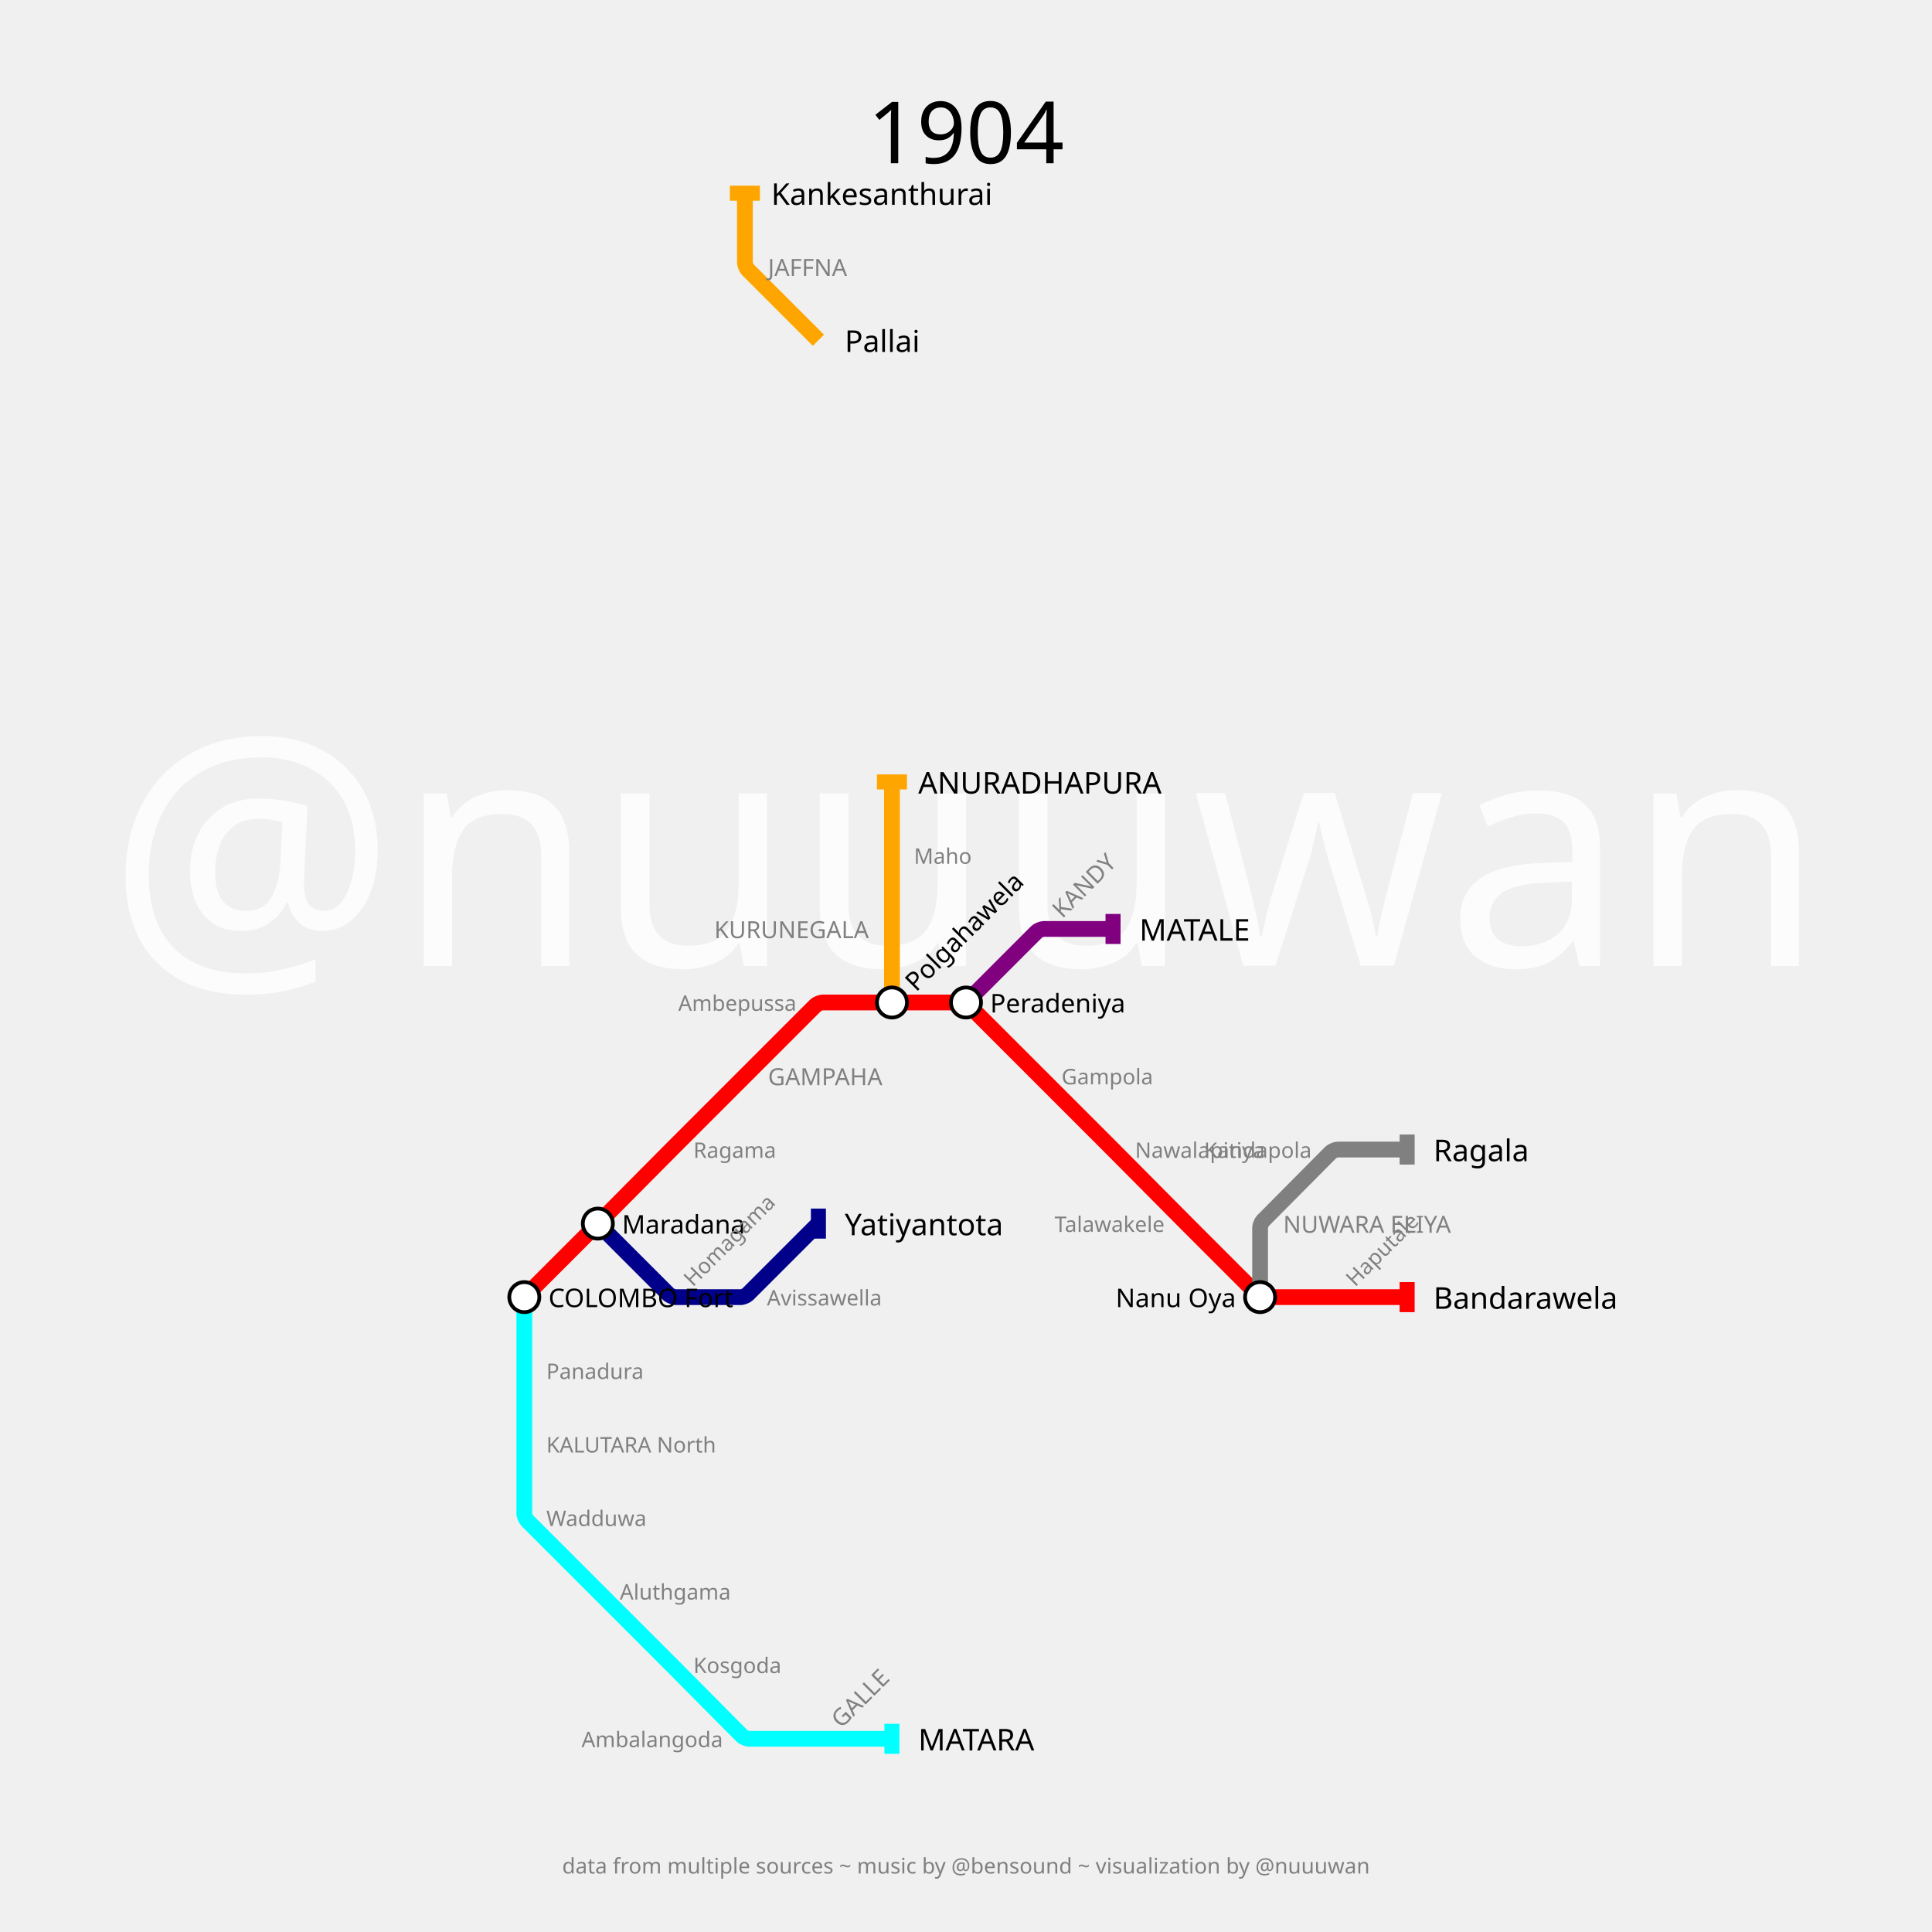
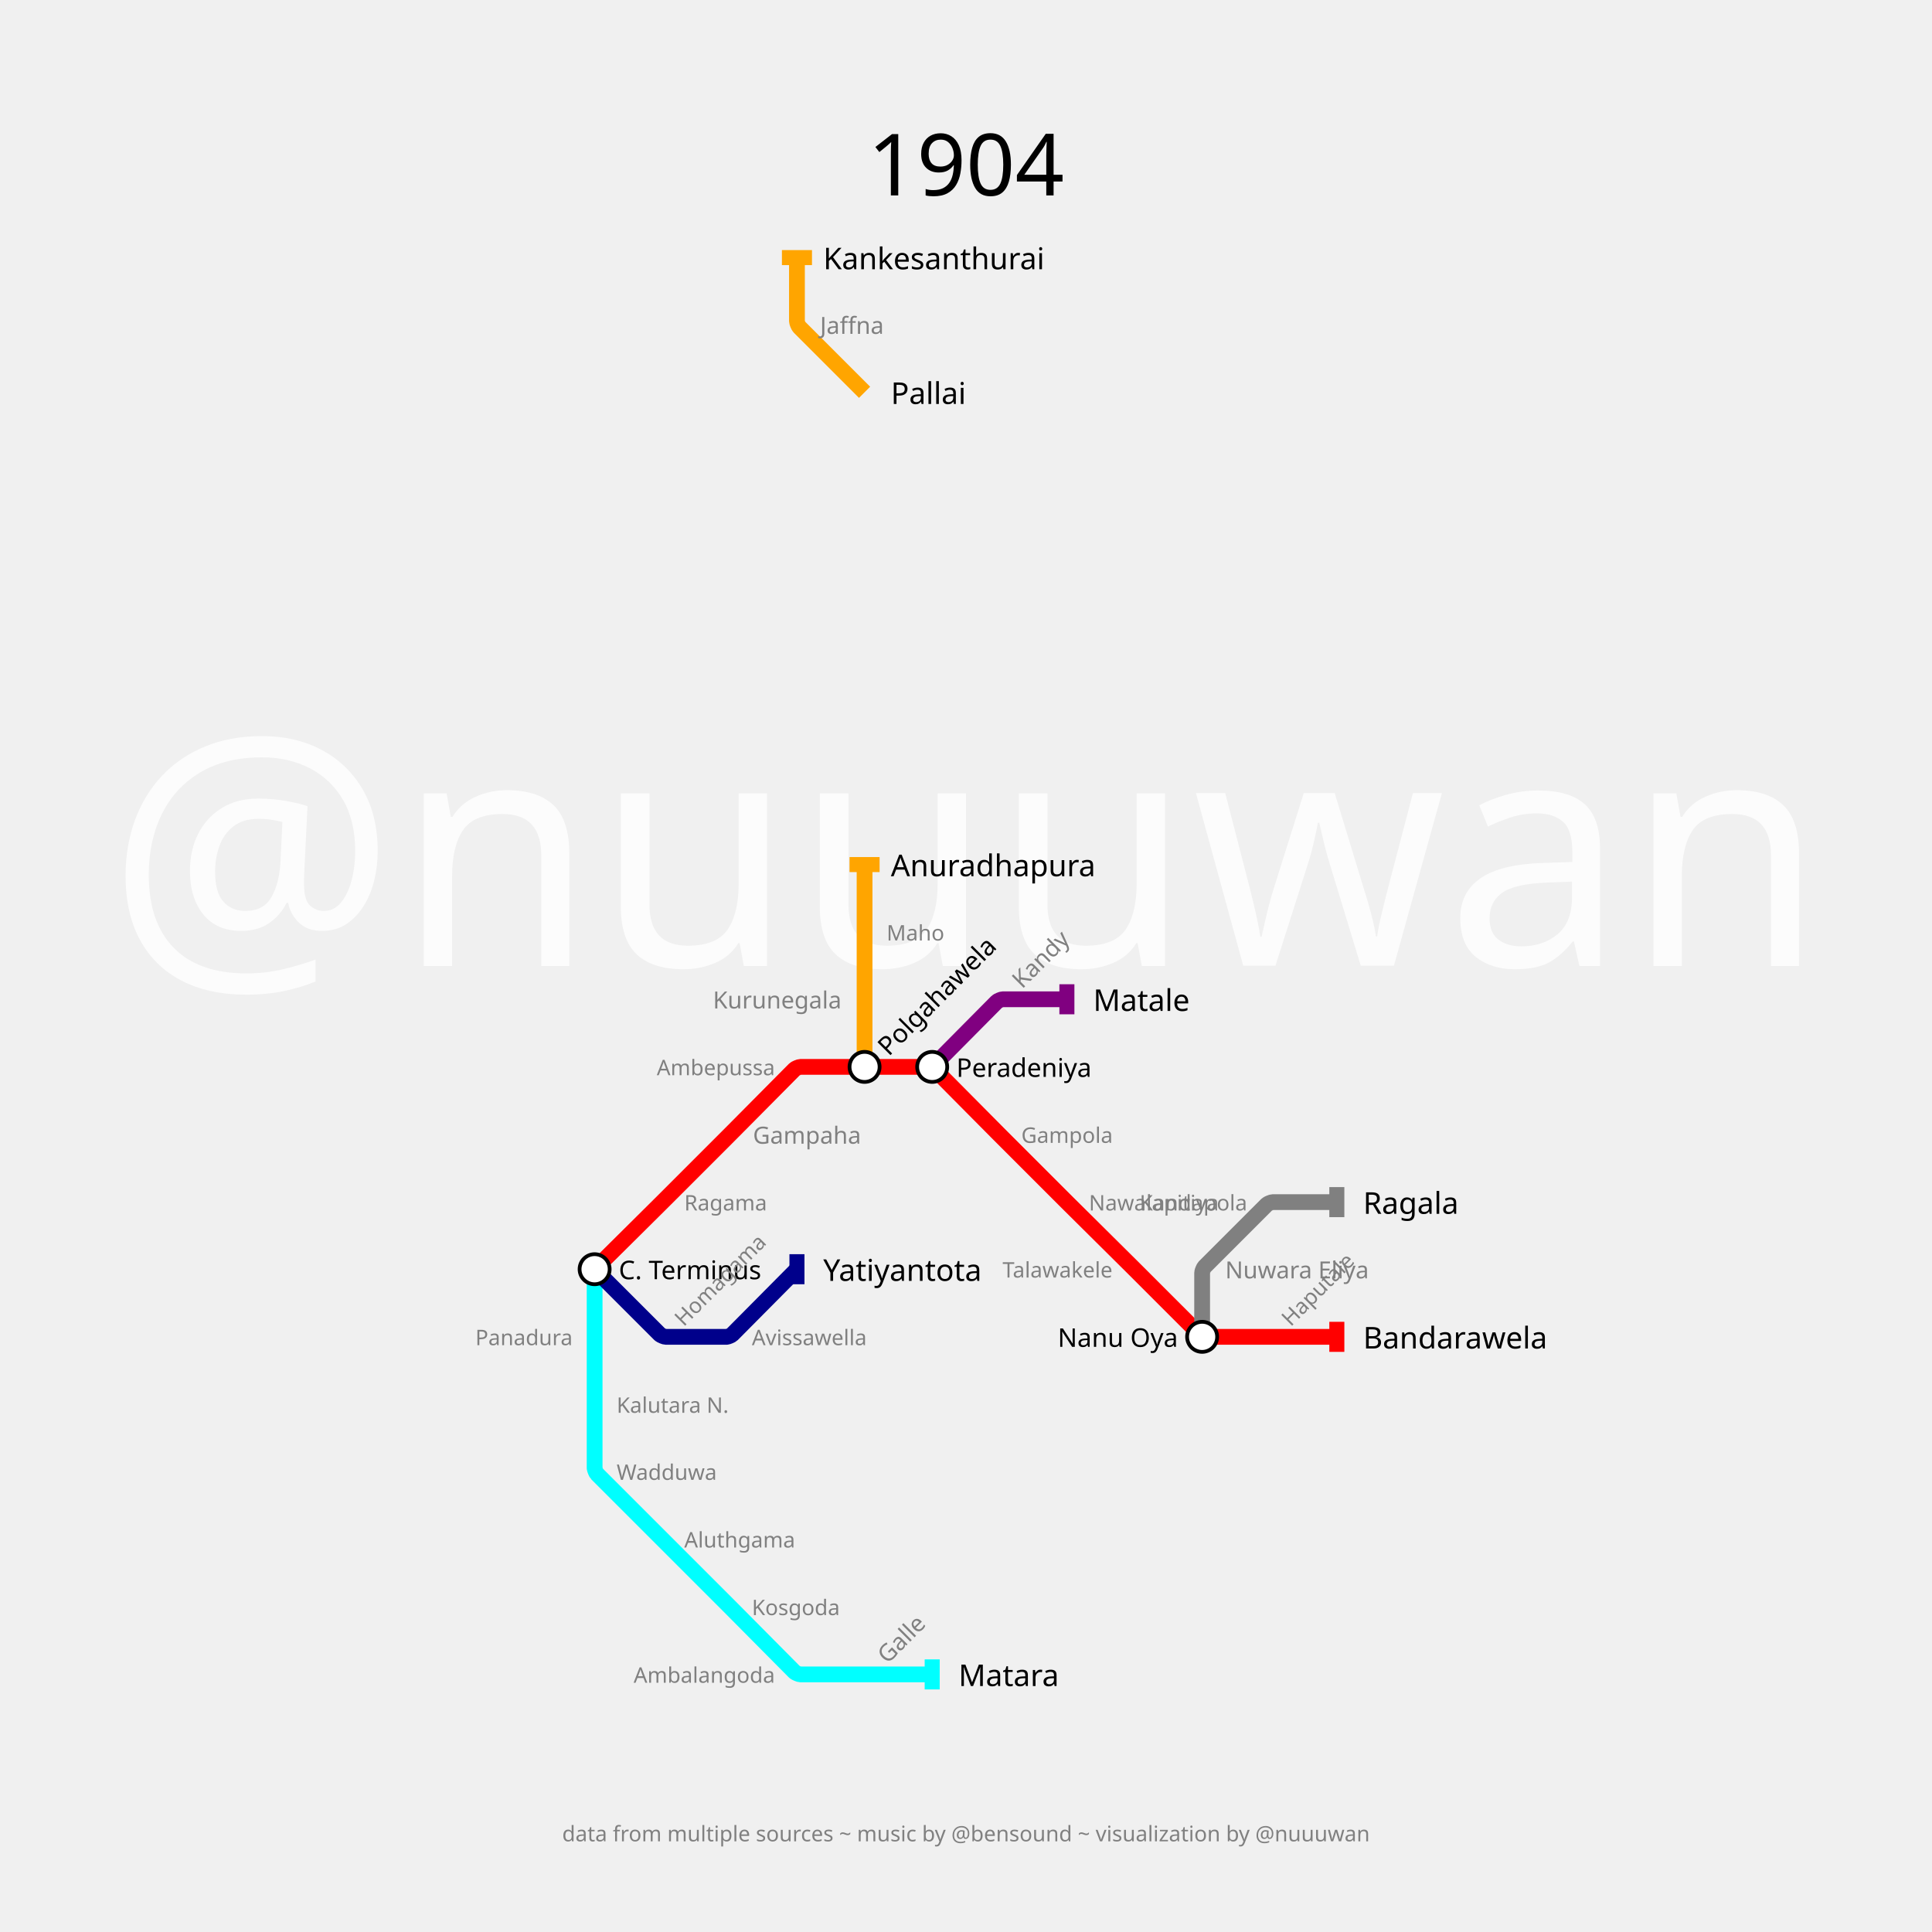
- <svg xmlns="http://www.w3.org/2000/svg" width="3600" height="3600" padding="360">
+ <svg xmlns="http://www.w3.org/2000/svg" width="3600" height="3600" padding="480">
  <text fill="#fcfcfc" stroke="none" font-size="600.0" font-family="p22" x="1800.0" y="1800.0" text-anchor="middle" dominant-baseline="center">@nuuuwan</text>
-   <text fill="black" stroke="none" font-size="160" font-family="p22" x="1800.0" y="180.0" text-anchor="middle" dominant-baseline="hanging">1904</text>
-   <text fill="gray" stroke="none" font-size="40" font-family="p22" x="1800.0" y="230.0" text-anchor="middle" dominant-baseline="hanging" />
-   <text fill="gray" stroke="none" font-size="40" font-family="p22" x="1800.0" y="3460.0" text-anchor="middle" dominant-baseline="text-top">data from multiple sources ~ music by @bensound ~ visualization by @nuuuwan</text>
+   <text fill="black" stroke="none" font-size="160" font-family="p22" x="1800.0" y="240.0" text-anchor="middle" dominant-baseline="hanging">1904</text>
+   <text fill="gray" stroke="none" font-size="40" font-family="p22" x="1800.0" y="290.0" text-anchor="middle" dominant-baseline="hanging" />
+   <text fill="gray" stroke="none" font-size="40" font-family="p22" x="1800.0" y="3400.0" text-anchor="middle" dominant-baseline="text-top">data from multiple sources ~ music by @bensound ~ visualization by @nuuuwan</text>
  <g>
-     <path fill="none" stroke-width="29.4" stroke-opacity="1" d="M 977.0,2417.0 L 1107.15,2286.85 C 1109.433,2284.567 1118.55,2275.417 1120.825,2273.125 L 1244.491,2148.556 C 1246.661,2146.371 1255.355,2137.645 1257.533,2135.467 L 1388.0,2005.0 L 1520.156,1872.844 C 1521.771,1871.229 1529.567,1868.0 1531.85,1868.0 L 1662.0,1868.0 L 1793.1,1868.0 C 1795.4,1868.0 1803.253,1871.253 1804.879,1872.879 L 1937.0,2005.0 L 2067.15,2135.15 C 2069.433,2137.433 2078.55,2146.583 2080.825,2148.875 L 2204.491,2273.444 C 2206.661,2275.629 2215.355,2284.355 2217.533,2286.533 L 2343.156,2412.156 C 2344.771,2413.771 2352.567,2417.0 2354.85,2417.0 L 2485.0,2417.0 L 2622.0,2417.0" stroke="red" />
-     <rect stroke="none" fill-opacity="1" x="2608" y="2389" width="28" height="56" fill="red" />
+     <path fill="none" stroke-width="29.4" stroke-opacity="1" d="M 1108.0,2365.0 L 1227.7,2246.25 C 1229.8,2244.167 1238.183,2235.817 1240.275,2233.725 L 1354.014,2119.986 C 1356.009,2117.991 1363.975,2109.993 1365.962,2107.99 L 1480.563,1992.472 C 1482.042,1990.982 1489.2,1988.0 1491.3,1988.0 L 1611.0,1988.0 L 1730.7,1988.0 C 1732.8,1988.0 1739.958,1990.982 1741.437,1992.472 L 1855.972,2107.924 C 1857.981,2109.949 1866.035,2118.035 1868.052,2120.052 L 1982.003,2234.003 C 1984.002,2236.002 1992.014,2243.982 1994.021,2245.973 L 2108.001,2359.049 C 2110.001,2361.032 2117.983,2368.983 2119.975,2370.975 L 2235.581,2486.581 C 2237.054,2488.054 2244.167,2491.0 2246.25,2491.0 L 2365.0,2491.0 L 2491.0,2491.0" stroke="red" />
+     <rect stroke="none" fill-opacity="1" x="2477" y="2463" width="28" height="56" fill="red" />
  </g>
  <g>
-     <path fill="none" stroke-width="29.4" stroke-opacity="1" d="M 1800.0,1868.0 L 1932.156,1735.844 C 1933.771,1734.229 1941.567,1731.0 1943.85,1731.0 L 2074.0,1731.0" stroke="purple" />
-     <rect stroke="none" fill-opacity="1" x="2060" y="1703" width="28" height="56" fill="purple" />
+     <path fill="none" stroke-width="29.4" stroke-opacity="1" d="M 1737.0,1988.0 L 1857.563,1866.472 C 1859.042,1864.982 1866.2,1862.0 1868.3,1862.0 L 1988.0,1862.0" stroke="purple" />
+     <rect stroke="none" fill-opacity="1" x="1974" y="1834" width="28" height="56" fill="purple" />
  </g>
  <g>
-     <path fill="none" stroke-width="29.4" stroke-opacity="1" d="M 977.0,2417.0 L 977.0,2554.0 L 977.0,2691.0 L 977.0,2821.15 C 977.0,2823.433 980.229,2831.229 981.844,2832.844 L 1114.0,2965.0 L 1244.15,3095.15 C 1246.433,3097.433 1255.55,3106.583 1257.825,3108.875 L 1383.174,3235.139 C 1384.783,3236.759 1392.567,3240.0 1394.85,3240.0 L 1525.0,3240.0 L 1662.0,3240.0" stroke="cyan" />
-     <rect stroke="none" fill-opacity="1" x="1648" y="3212" width="28" height="56" fill="cyan" />
+     <path fill="none" stroke-width="29.4" stroke-opacity="1" d="M 1108.0,2365.0 L 1108.0,2491.0 L 1108.0,2617.0 L 1108.0,2735.75 C 1108.0,2737.833 1110.946,2744.946 1112.419,2746.419 L 1234.0,2868.0 L 1353.725,2987.725 C 1355.817,2989.817 1364.167,2998.2 1366.25,3000.3 L 1480.563,3115.528 C 1482.042,3117.018 1489.2,3120.0 1491.3,3120.0 L 1611.0,3120.0 L 1737.0,3120.0" stroke="cyan" />
+     <rect stroke="none" fill-opacity="1" x="1723" y="3092" width="28" height="56" fill="cyan" />
  </g>
  <g>
-     <path fill="none" stroke-width="29.4" stroke-opacity="1" d="M 1662.0,1868.0 L 1662.0,1731.0 L 1662.0,1594.0 L 1662.0,1457.0" stroke="orange" />
-     <rect stroke="none" fill-opacity="1" x="1634" y="1443" width="56" height="28" fill="orange" />
+     <path fill="none" stroke-width="29.4" stroke-opacity="1" d="M 1611.0,1988.0 L 1611.0,1862.0 L 1611.0,1737.0 L 1611.0,1611.0" stroke="orange" />
+     <rect stroke="none" fill-opacity="1" x="1583" y="1597" width="56" height="28" fill="orange" />
  </g>
  <g>
-     <path fill="none" stroke-width="29.4" stroke-opacity="1" d="M 1114.0,2280.0 L 1246.156,2412.156 C 1247.771,2413.771 1255.567,2417.0 1257.85,2417.0 L 1381.493,2417.0 C 1383.662,2417.0 1391.068,2413.932 1392.601,2412.399 L 1525.0,2280.0" stroke="darkblue" />
-     <rect stroke="none" fill-opacity="1" x="1511" y="2252" width="28" height="56" fill="darkblue" />
+     <path fill="none" stroke-width="29.4" stroke-opacity="1" d="M 1108.0,2365.0 L 1229.545,2486.545 C 1231.03,2488.03 1238.2,2491.0 1240.3,2491.0 L 1354.015,2491.0 C 1356.01,2491.0 1362.81,2488.167 1364.215,2486.751 L 1485.0,2365.0" stroke="darkblue" />
+     <rect stroke="none" fill-opacity="1" x="1471" y="2337" width="28" height="56" fill="darkblue" />
  </g>
  <g>
-     <path fill="none" stroke-width="29.4" stroke-opacity="1" d="M 1525.0,634.0 L 1392.844,501.844 C 1391.229,500.229 1388.0,492.433 1388.0,490.15 L 1388.0,360.0" stroke="orange" />
-     <rect stroke="none" fill-opacity="1" x="1360" y="346" width="56" height="28" fill="orange" />
+     <path fill="none" stroke-width="29.4" stroke-opacity="1" d="M 1611.0,731.0 L 1489.419,609.419 C 1487.946,607.946 1485.0,600.833 1485.0,598.75 L 1485.0,480.0" stroke="orange" />
+     <rect stroke="none" fill-opacity="1" x="1457" y="466" width="56" height="28" fill="orange" />
  </g>
  <g>
-     <path fill="none" stroke-width="29.4" stroke-opacity="1" d="M 2348.0,2417.0 L 2348.0,2286.85 C 2348.0,2284.567 2351.217,2276.759 2352.826,2275.139 L 2480.174,2146.861 C 2481.783,2145.241 2489.567,2142.0 2491.85,2142.0 L 2622.0,2142.0" stroke="gray" />
-     <rect stroke="none" fill-opacity="1" x="2608" y="2114" width="28" height="56" fill="gray" />
+     <path fill="none" stroke-width="29.4" stroke-opacity="1" d="M 2240.0,2491.0 L 2240.0,2371.3 C 2240.0,2369.2 2242.97,2362.03 2244.455,2360.545 L 2360.545,2244.455 C 2362.03,2242.97 2369.2,2240.0 2371.3,2240.0 L 2491.0,2240.0" stroke="gray" />
+     <rect stroke="none" fill-opacity="1" x="2477" y="2212" width="28" height="56" fill="gray" />
  </g>
  <g>
-     <text fill="black" stroke="none" font-size="56.0" font-family="p22" font-weight="100" text-anchor="start" dominant-baseline="central" x="2671.0" y="2417" transform="translate(2622,2417) rotate(0) translate(-2622,-2417)">Bandarawela</text>
+     <text fill="black" stroke="none" font-size="56.0" font-family="p22" font-weight="100" text-anchor="start" dominant-baseline="central" x="2540.0" y="2491" transform="translate(2491,2491) rotate(0) translate(-2491,-2491)">Bandarawela</text>
  </g>
  <g>
-     <text fill="black" stroke="none" font-size="56.0" font-family="p22" font-weight="100" text-anchor="start" dominant-baseline="central" x="2123.0" y="1731" transform="translate(2074,1731) rotate(0) translate(-2074,-1731)">MATALE</text>
+     <text fill="black" stroke="none" font-size="56.0" font-family="p22" font-weight="100" text-anchor="start" dominant-baseline="central" x="2037.0" y="1862" transform="translate(1988,1862) rotate(0) translate(-1988,-1862)">Matale</text>
  </g>
  <g>
-     <text fill="black" stroke="none" font-size="56.0" font-family="p22" font-weight="100" text-anchor="start" dominant-baseline="central" x="1711.0" y="3240" transform="translate(1662,3240) rotate(0) translate(-1662,-3240)">MATARA</text>
+     <text fill="black" stroke="none" font-size="56.0" font-family="p22" font-weight="100" text-anchor="start" dominant-baseline="central" x="1786.0" y="3120" transform="translate(1737,3120) rotate(0) translate(-1737,-3120)">Matara</text>
  </g>
  <g>
-     <text fill="black" stroke="none" font-size="56.0" font-family="p22" font-weight="100" text-anchor="start" dominant-baseline="central" x="1711.0" y="1457" transform="translate(1662,1457) rotate(0) translate(-1662,-1457)">ANURADHAPURA</text>
+     <text fill="black" stroke="none" font-size="56.0" font-family="p22" font-weight="100" text-anchor="start" dominant-baseline="central" x="1660.0" y="1611" transform="translate(1611,1611) rotate(0) translate(-1611,-1611)">Anuradhapura</text>
  </g>
  <g>
-     <text fill="black" stroke="none" font-size="56.0" font-family="p22" font-weight="100" text-anchor="start" dominant-baseline="central" x="1574.0" y="2280" transform="translate(1525,2280) rotate(0) translate(-1525,-2280)">Yatiyantota</text>
+     <text fill="black" stroke="none" font-size="56.0" font-family="p22" font-weight="100" text-anchor="start" dominant-baseline="central" x="1534.0" y="2365" transform="translate(1485,2365) rotate(0) translate(-1485,-2365)">Yatiyantota</text>
  </g>
  <g>
-     <text fill="black" stroke="none" font-size="56.0" font-family="p22" font-weight="100" text-anchor="start" dominant-baseline="central" x="1574.0" y="634" transform="translate(1525,634) rotate(0) translate(-1525,-634)">Pallai</text>
+     <text fill="black" stroke="none" font-size="56.0" font-family="p22" font-weight="100" text-anchor="start" dominant-baseline="central" x="1660.0" y="731" transform="translate(1611,731) rotate(0) translate(-1611,-731)">Pallai</text>
  </g>
  <g>
-     <text fill="black" stroke="none" font-size="56.0" font-family="p22" font-weight="100" text-anchor="start" dominant-baseline="central" x="1437.0" y="360" transform="translate(1388,360) rotate(0) translate(-1388,-360)">Kankesanthurai</text>
+     <text fill="black" stroke="none" font-size="56.0" font-family="p22" font-weight="100" text-anchor="start" dominant-baseline="central" x="1534.0" y="480" transform="translate(1485,480) rotate(0) translate(-1485,-480)">Kankesanthurai</text>
  </g>
  <g>
-     <text fill="black" stroke="none" font-size="56.0" font-family="p22" font-weight="100" text-anchor="start" dominant-baseline="central" x="2671.0" y="2142" transform="translate(2622,2142) rotate(0) translate(-2622,-2142)">Ragala</text>
+     <text fill="black" stroke="none" font-size="56.0" font-family="p22" font-weight="100" text-anchor="start" dominant-baseline="central" x="2540.0" y="2240" transform="translate(2491,2240) rotate(0) translate(-2491,-2240)">Ragala</text>
  </g>
  <g>
-     <circle r="28" fill="white" stroke="black" stroke-width="7.0" cx="977" cy="2417" />
-     <text fill="black" stroke="none" font-size="48.0" font-family="p22" font-weight="100" text-anchor="start" dominant-baseline="central" x="1022.0" y="2417" transform="translate(977,2417) rotate(0) translate(-977,-2417)">COLOMBO Fort</text>
+     <circle r="28" fill="white" stroke="black" stroke-width="7.0" cx="1108" cy="2365" />
+     <text fill="black" stroke="none" font-size="48.0" font-family="p22" font-weight="100" text-anchor="start" dominant-baseline="central" x="1153.0" y="2365" transform="translate(1108,2365) rotate(0) translate(-1108,-2365)">C. Terminus</text>
  </g>
  <g>
-     <circle r="28" fill="white" stroke="black" stroke-width="7.0" cx="1114" cy="2280" />
-     <text fill="black" stroke="none" font-size="48.0" font-family="p22" font-weight="100" text-anchor="start" dominant-baseline="central" x="1159.0" y="2280" transform="translate(1114,2280) rotate(0) translate(-1114,-2280)">Maradana</text>
+     <circle r="28" fill="white" stroke="black" stroke-width="7.0" cx="1611" cy="1988" />
+     <text fill="black" stroke="none" font-size="48.0" font-family="p22" font-weight="100" text-anchor="start" dominant-baseline="central" x="1656.0" y="1988" transform="translate(1611,1988) rotate(-45) translate(-1611,-1988)">Polgahawela</text>
  </g>
  <g>
-     <circle r="28" fill="white" stroke="black" stroke-width="7.0" cx="1662" cy="1868" />
-     <text fill="black" stroke="none" font-size="48.0" font-family="p22" font-weight="100" text-anchor="start" dominant-baseline="central" x="1707.0" y="1868" transform="translate(1662,1868) rotate(-45) translate(-1662,-1868)">Polgahawela</text>
+     <circle r="28" fill="white" stroke="black" stroke-width="7.0" cx="1737" cy="1988" />
+     <text fill="black" stroke="none" font-size="48.0" font-family="p22" font-weight="100" text-anchor="start" dominant-baseline="central" x="1782.0" y="1988" transform="translate(1737,1988) rotate(0) translate(-1737,-1988)">Peradeniya</text>
  </g>
  <g>
-     <circle r="28" fill="white" stroke="black" stroke-width="7.0" cx="1800" cy="1868" />
-     <text fill="black" stroke="none" font-size="48.0" font-family="p22" font-weight="100" text-anchor="start" dominant-baseline="central" x="1845.0" y="1868" transform="translate(1800,1868) rotate(0) translate(-1800,-1868)">Peradeniya</text>
+     <circle r="28" fill="white" stroke="black" stroke-width="7.0" cx="2240" cy="2491" />
+     <text fill="black" stroke="none" font-size="48.0" font-family="p22" font-weight="100" text-anchor="end" dominant-baseline="central" x="2195.0" y="2491" transform="translate(2240,2491) rotate(0) translate(-2240,-2491)">Nanu Oya</text>
  </g>
  <g>
-     <circle r="28" fill="white" stroke="black" stroke-width="7.0" cx="2348" cy="2417" />
-     <text fill="black" stroke="none" font-size="48.0" font-family="p22" font-weight="100" text-anchor="end" dominant-baseline="central" x="2303.0" y="2417" transform="translate(2348,2417) rotate(0) translate(-2348,-2417)">Nanu Oya</text>
+     <text fill="gray" stroke="none" font-size="44.0" font-family="p22" font-weight="100" text-anchor="start" dominant-baseline="central" x="1403.0" y="2114" transform="translate(1360,2114) rotate(0) translate(-1360,-2114)">Gampaha</text>
  </g>
  <g>
-     <text fill="gray" stroke="none" font-size="44.0" font-family="p22" font-weight="100" text-anchor="start" dominant-baseline="central" x="1431.0" y="2005" transform="translate(1388,2005) rotate(0) translate(-1388,-2005)">GAMPAHA</text>
+     <text fill="gray" stroke="none" font-size="44.0" font-family="p22" font-weight="100" text-anchor="start" dominant-baseline="central" x="1905.0" y="1862" transform="translate(1862,1862) rotate(-45) translate(-1862,-1862)">Kandy</text>
  </g>
  <g>
-     <text fill="gray" stroke="none" font-size="44.0" font-family="p22" font-weight="100" text-anchor="start" dominant-baseline="central" x="1980.0" y="1731" transform="translate(1937,1731) rotate(-45) translate(-1937,-1731)">KANDY</text>
+     <text fill="gray" stroke="none" font-size="44.0" font-family="p22" font-weight="100" text-anchor="start" dominant-baseline="central" x="1654.0" y="3120" transform="translate(1611,3120) rotate(-45) translate(-1611,-3120)">Galle</text>
  </g>
  <g>
-     <text fill="gray" stroke="none" font-size="44.0" font-family="p22" font-weight="100" text-anchor="start" dominant-baseline="central" x="1568.0" y="3240" transform="translate(1525,3240) rotate(-45) translate(-1525,-3240)">GALLE</text>
+     <text fill="gray" stroke="none" font-size="44.0" font-family="p22" font-weight="100" text-anchor="end" dominant-baseline="central" x="1568.0" y="1862" transform="translate(1611,1862) rotate(0) translate(-1611,-1862)">Kurunegala</text>
  </g>
  <g>
-     <text fill="gray" stroke="none" font-size="44.0" font-family="p22" font-weight="100" text-anchor="end" dominant-baseline="central" x="1619.0" y="1731" transform="translate(1662,1731) rotate(0) translate(-1662,-1731)">KURUNEGALA</text>
+     <text fill="gray" stroke="none" font-size="44.0" font-family="p22" font-weight="100" text-anchor="start" dominant-baseline="central" x="1528.0" y="605" transform="translate(1485,605) rotate(0) translate(-1485,-605)">Jaffna</text>
  </g>
  <g>
-     <text fill="gray" stroke="none" font-size="44.0" font-family="p22" font-weight="100" text-anchor="start" dominant-baseline="central" x="1431.0" y="497" transform="translate(1388,497) rotate(0) translate(-1388,-497)">JAFFNA</text>
+     <text fill="gray" stroke="none" font-size="44.0" font-family="p22" font-weight="100" text-anchor="start" dominant-baseline="central" x="2283.0" y="2365" transform="translate(2240,2365) rotate(0) translate(-2240,-2365)">Nuwara Eliya</text>
  </g>
  <g>
-     <text fill="gray" stroke="none" font-size="44.0" font-family="p22" font-weight="100" text-anchor="start" dominant-baseline="central" x="2391.0" y="2280" transform="translate(2348,2280) rotate(0) translate(-2348,-2280)">NUWARA ELIYA</text>
+     <text fill="gray" stroke="none" font-size="40" font-family="p22" font-weight="100" text-anchor="start" dominant-baseline="central" x="1275.0" y="2240" transform="translate(1234,2240) rotate(0) translate(-1234,-2240)">Ragama</text>
  </g>
  <g>
-     <text fill="gray" stroke="none" font-size="40" font-family="p22" font-weight="100" text-anchor="start" dominant-baseline="central" x="1292.0" y="2142" transform="translate(1251,2142) rotate(0) translate(-1251,-2142)">Ragama</text>
+     <text fill="gray" stroke="none" font-size="40" font-family="p22" font-weight="100" text-anchor="end" dominant-baseline="central" x="1444.0" y="1988" transform="translate(1485,1988) rotate(0) translate(-1485,-1988)">Ambepussa</text>
  </g>
  <g>
-     <text fill="gray" stroke="none" font-size="40" font-family="p22" font-weight="100" text-anchor="end" dominant-baseline="central" x="1484.0" y="1868" transform="translate(1525,1868) rotate(0) translate(-1525,-1868)">Ambepussa</text>
+     <text fill="gray" stroke="none" font-size="40" font-family="p22" font-weight="100" text-anchor="start" dominant-baseline="central" x="1903.0" y="2114" transform="translate(1862,2114) rotate(0) translate(-1862,-2114)">Gampola</text>
  </g>
  <g>
-     <text fill="gray" stroke="none" font-size="40" font-family="p22" font-weight="100" text-anchor="start" dominant-baseline="central" x="1978.0" y="2005" transform="translate(1937,2005) rotate(0) translate(-1937,-2005)">Gampola</text>
+     <text fill="gray" stroke="none" font-size="40" font-family="p22" font-weight="100" text-anchor="start" dominant-baseline="central" x="2029.0" y="2240" transform="translate(1988,2240) rotate(0) translate(-1988,-2240)">Nawalapitiya</text>
  </g>
  <g>
-     <text fill="gray" stroke="none" font-size="40" font-family="p22" font-weight="100" text-anchor="start" dominant-baseline="central" x="2115.0" y="2142" transform="translate(2074,2142) rotate(0) translate(-2074,-2142)">Nawalapitiya</text>
+     <text fill="gray" stroke="none" font-size="40" font-family="p22" font-weight="100" text-anchor="end" dominant-baseline="central" x="2073.0" y="2365" transform="translate(2114,2365) rotate(0) translate(-2114,-2365)">Talawakele</text>
  </g>
  <g>
-     <text fill="gray" stroke="none" font-size="40" font-family="p22" font-weight="100" text-anchor="end" dominant-baseline="central" x="2170.0" y="2280" transform="translate(2211,2280) rotate(0) translate(-2211,-2280)">Talawakele</text>
+     <text fill="gray" stroke="none" font-size="40" font-family="p22" font-weight="100" text-anchor="start" dominant-baseline="central" x="2406.0" y="2491" transform="translate(2365,2491) rotate(-45) translate(-2365,-2491)">Haputale</text>
  </g>
  <g>
-     <text fill="gray" stroke="none" font-size="40" font-family="p22" font-weight="100" text-anchor="start" dominant-baseline="central" x="2526.0" y="2417" transform="translate(2485,2417) rotate(-45) translate(-2485,-2417)">Haputale</text>
+     <text fill="gray" stroke="none" font-size="40" font-family="p22" font-weight="100" text-anchor="end" dominant-baseline="central" x="1067.0" y="2491" transform="translate(1108,2491) rotate(0) translate(-1108,-2491)">Panadura</text>
  </g>
  <g>
-     <text fill="gray" stroke="none" font-size="40" font-family="p22" font-weight="100" text-anchor="start" dominant-baseline="central" x="1018.0" y="2554" transform="translate(977,2554) rotate(0) translate(-977,-2554)">Panadura</text>
+     <text fill="gray" stroke="none" font-size="40" font-family="p22" font-weight="100" text-anchor="start" dominant-baseline="central" x="1149.0" y="2617" transform="translate(1108,2617) rotate(0) translate(-1108,-2617)">Kalutara N.</text>
  </g>
  <g>
-     <text fill="gray" stroke="none" font-size="40" font-family="p22" font-weight="100" text-anchor="start" dominant-baseline="central" x="1018.0" y="2691" transform="translate(977,2691) rotate(0) translate(-977,-2691)">KALUTARA North</text>
+     <text fill="gray" stroke="none" font-size="40" font-family="p22" font-weight="100" text-anchor="start" dominant-baseline="central" x="1149.0" y="2742" transform="translate(1108,2742) rotate(0) translate(-1108,-2742)">Wadduwa</text>
  </g>
  <g>
-     <text fill="gray" stroke="none" font-size="40" font-family="p22" font-weight="100" text-anchor="start" dominant-baseline="central" x="1018.0" y="2828" transform="translate(977,2828) rotate(0) translate(-977,-2828)">Wadduwa</text>
+     <text fill="gray" stroke="none" font-size="40" font-family="p22" font-weight="100" text-anchor="start" dominant-baseline="central" x="1275.0" y="2868" transform="translate(1234,2868) rotate(0) translate(-1234,-2868)">Aluthgama</text>
  </g>
  <g>
-     <text fill="gray" stroke="none" font-size="40" font-family="p22" font-weight="100" text-anchor="start" dominant-baseline="central" x="1155.0" y="2965" transform="translate(1114,2965) rotate(0) translate(-1114,-2965)">Aluthgama</text>
+     <text fill="gray" stroke="none" font-size="40" font-family="p22" font-weight="100" text-anchor="start" dominant-baseline="central" x="1401.0" y="2994" transform="translate(1360,2994) rotate(0) translate(-1360,-2994)">Kosgoda</text>
  </g>
  <g>
-     <text fill="gray" stroke="none" font-size="40" font-family="p22" font-weight="100" text-anchor="start" dominant-baseline="central" x="1292.0" y="3102" transform="translate(1251,3102) rotate(0) translate(-1251,-3102)">Kosgoda</text>
+     <text fill="gray" stroke="none" font-size="40" font-family="p22" font-weight="100" text-anchor="end" dominant-baseline="central" x="1444.0" y="3120" transform="translate(1485,3120) rotate(0) translate(-1485,-3120)">Ambalangoda</text>
  </g>
  <g>
-     <text fill="gray" stroke="none" font-size="40" font-family="p22" font-weight="100" text-anchor="end" dominant-baseline="central" x="1347.0" y="3240" transform="translate(1388,3240) rotate(0) translate(-1388,-3240)">Ambalangoda</text>
+     <text fill="gray" stroke="none" font-size="40" font-family="p22" font-weight="100" text-anchor="start" dominant-baseline="central" x="1652.0" y="1737" transform="translate(1611,1737) rotate(0) translate(-1611,-1737)">Maho</text>
  </g>
  <g>
-     <text fill="gray" stroke="none" font-size="40" font-family="p22" font-weight="100" text-anchor="start" dominant-baseline="central" x="1703.0" y="1594" transform="translate(1662,1594) rotate(0) translate(-1662,-1594)">Maho</text>
+     <text fill="gray" stroke="none" font-size="40" font-family="p22" font-weight="100" text-anchor="start" dominant-baseline="central" x="1275.0" y="2491" transform="translate(1234,2491) rotate(-45) translate(-1234,-2491)">Homagama</text>
  </g>
  <g>
-     <text fill="gray" stroke="none" font-size="40" font-family="p22" font-weight="100" text-anchor="start" dominant-baseline="central" x="1292.0" y="2417" transform="translate(1251,2417) rotate(-45) translate(-1251,-2417)">Homagama</text>
+     <text fill="gray" stroke="none" font-size="40" font-family="p22" font-weight="100" text-anchor="start" dominant-baseline="central" x="1401.0" y="2491" transform="translate(1360,2491) rotate(0) translate(-1360,-2491)">Avissawella</text>
  </g>
  <g>
-     <text fill="gray" stroke="none" font-size="40" font-family="p22" font-weight="100" text-anchor="start" dominant-baseline="central" x="1429.0" y="2417" transform="translate(1388,2417) rotate(0) translate(-1388,-2417)">Avissawella</text>
-   </g>
-   <g>
-     <text fill="gray" stroke="none" font-size="40" font-family="p22" font-weight="100" text-anchor="end" dominant-baseline="central" x="2444.0" y="2142" transform="translate(2485,2142) rotate(0) translate(-2485,-2142)">Kandapola</text>
+     <text fill="gray" stroke="none" font-size="40" font-family="p22" font-weight="100" text-anchor="end" dominant-baseline="central" x="2324.0" y="2240" transform="translate(2365,2240) rotate(0) translate(-2365,-2240)">Kandapola</text>
  </g>
</svg>
